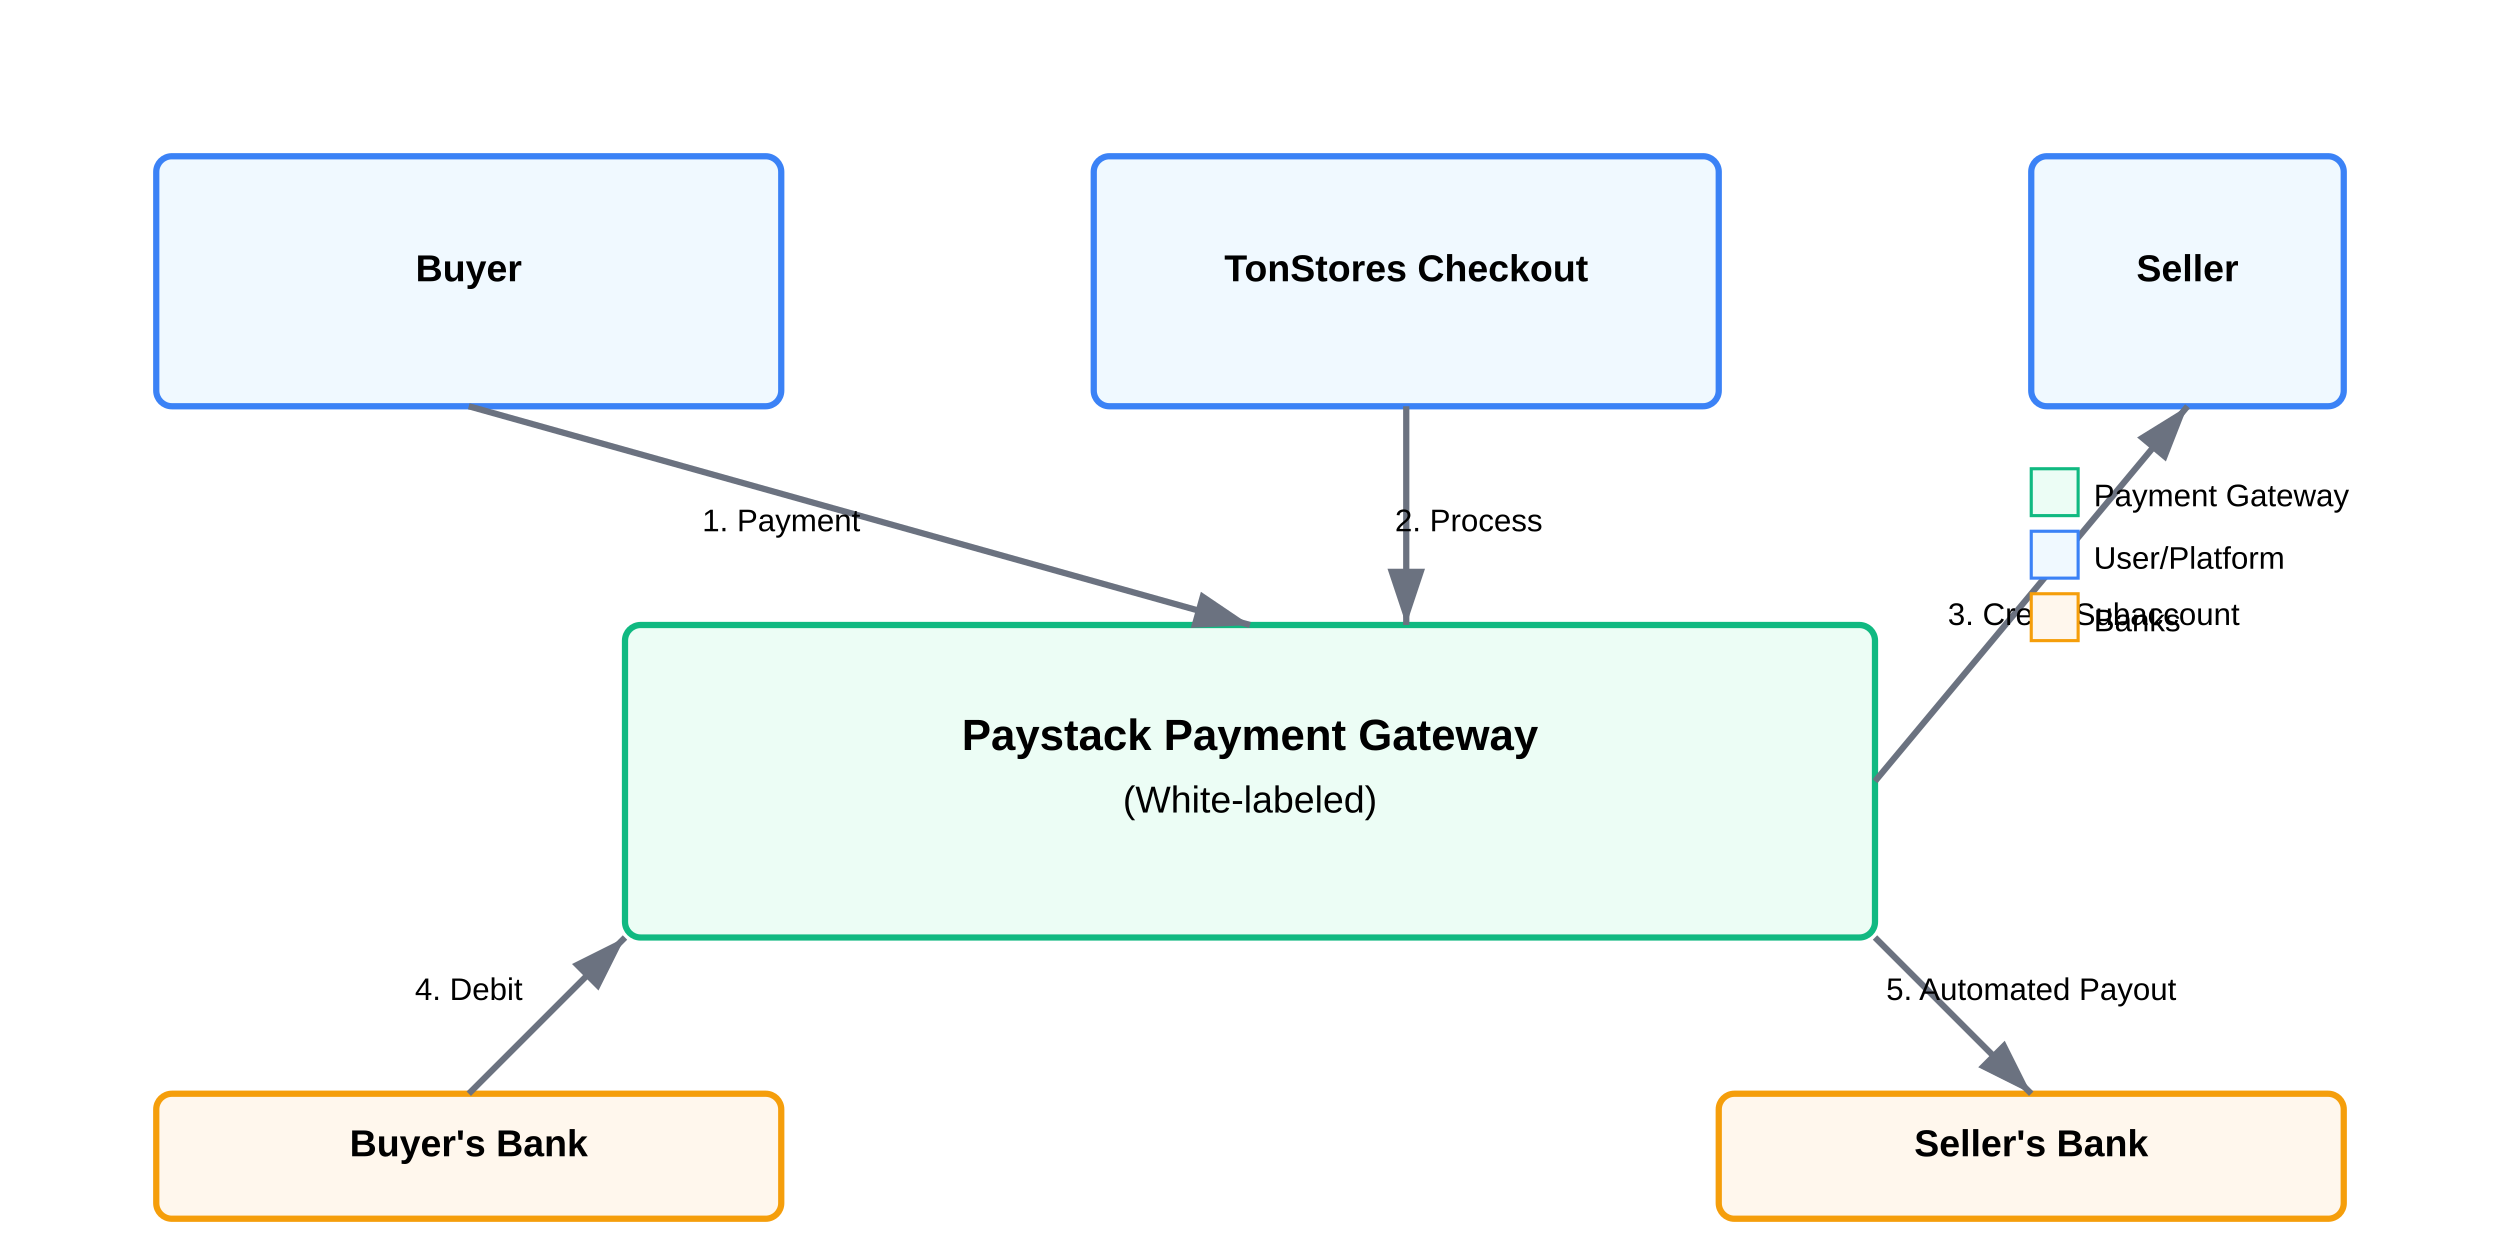
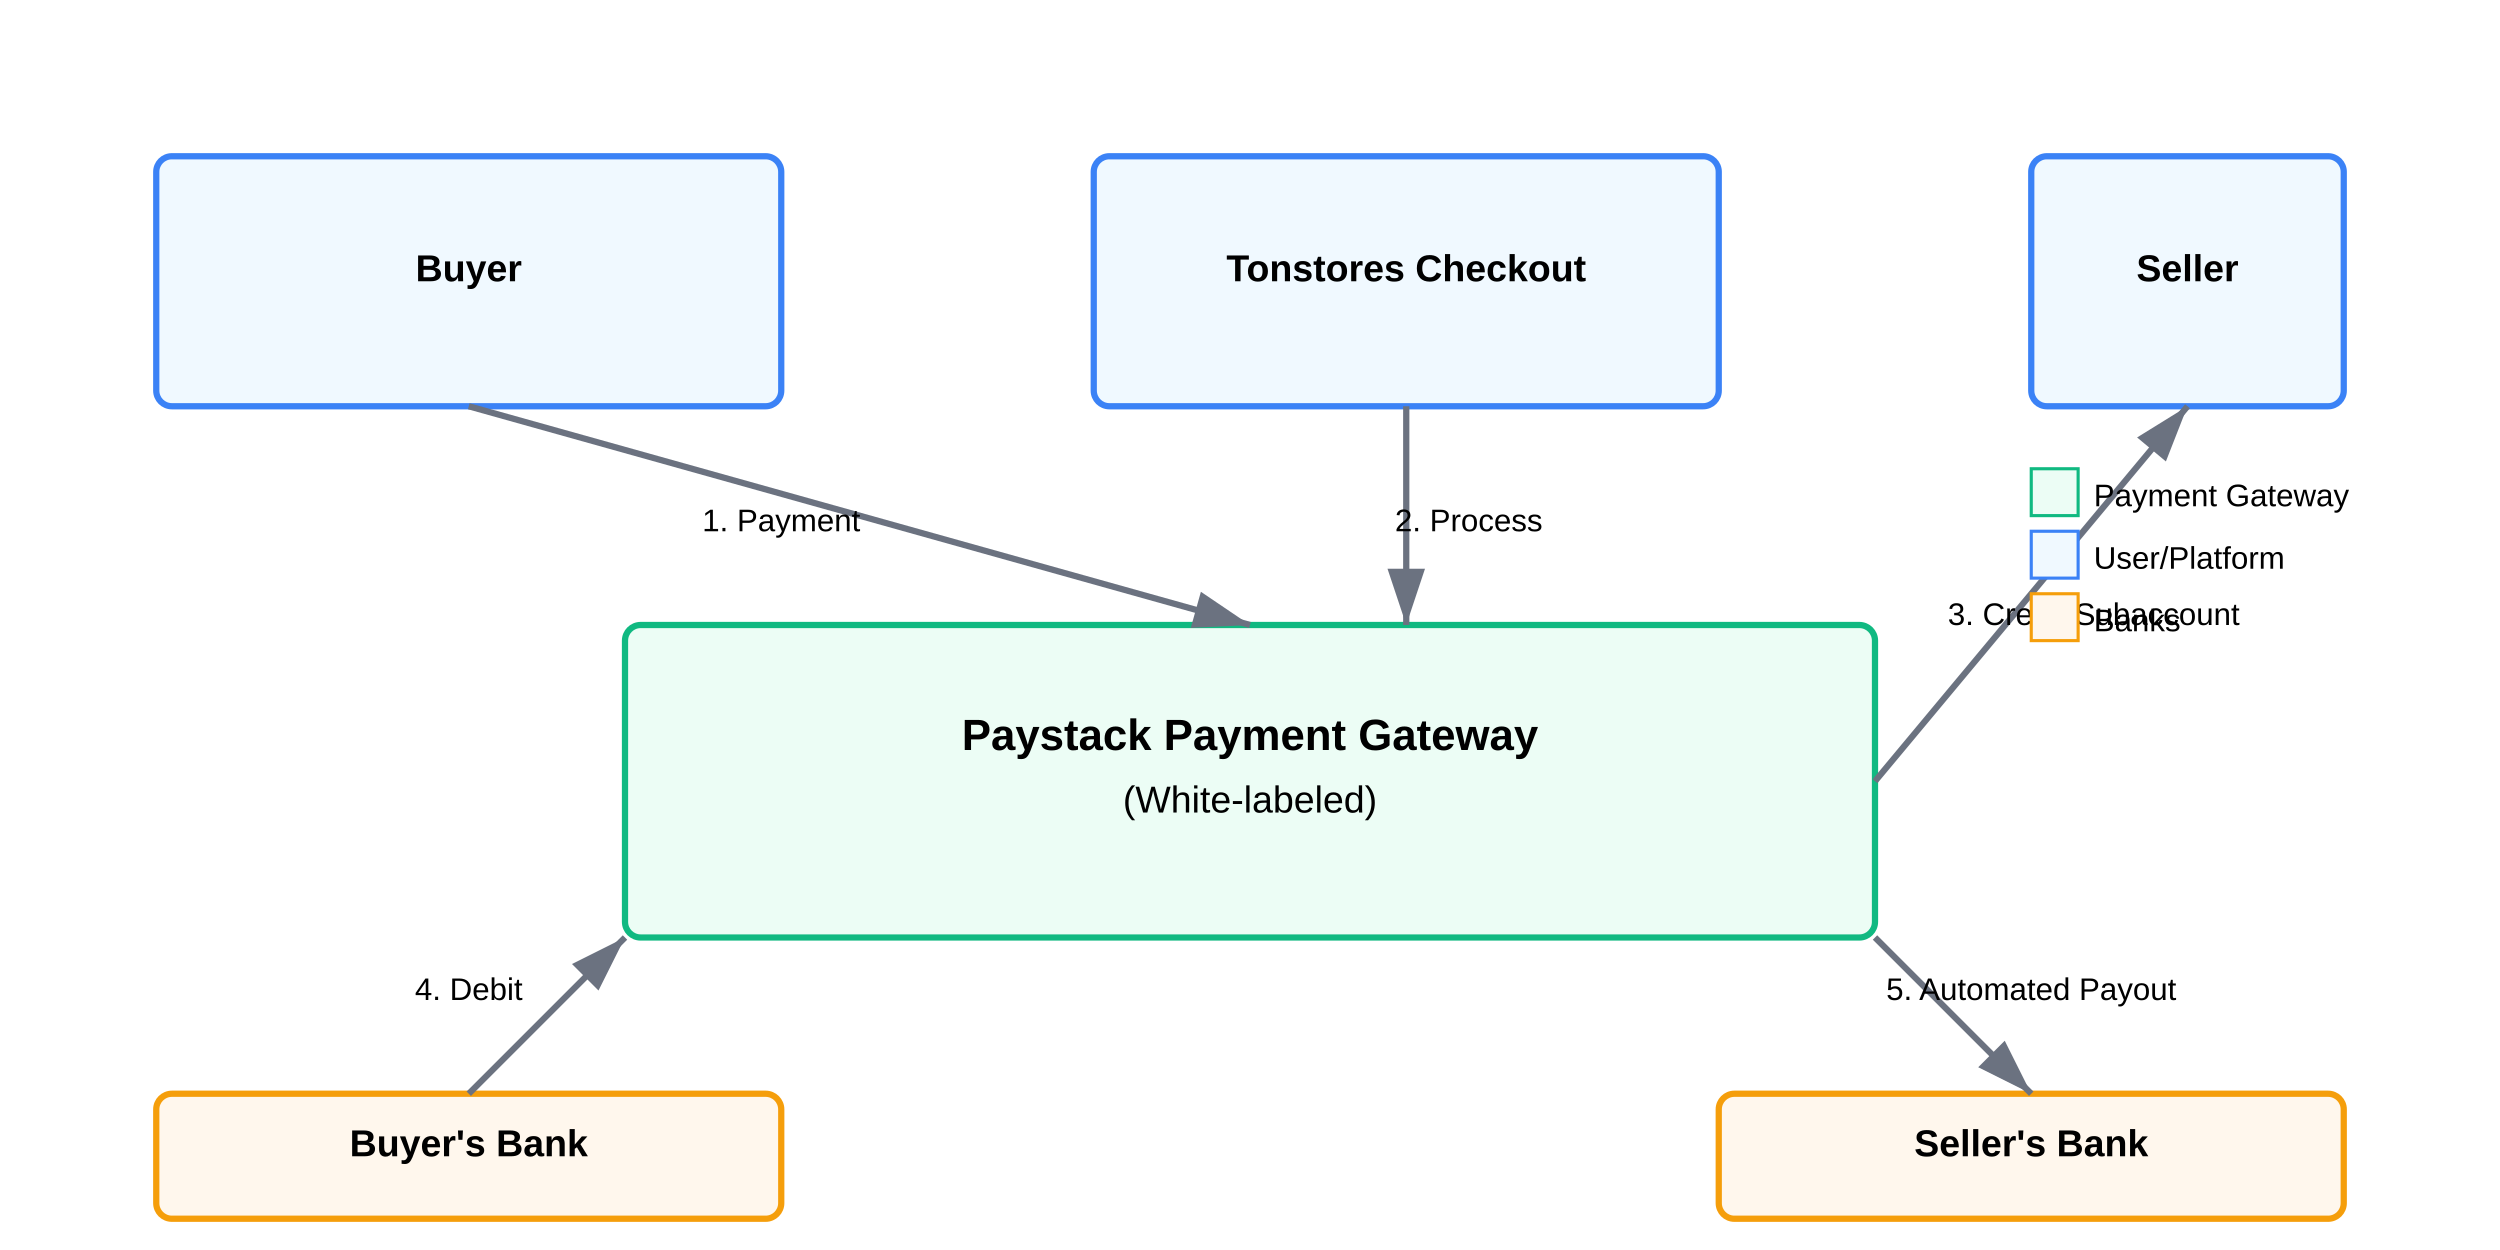
<svg xmlns="http://www.w3.org/2000/svg" width="800" height="400">
  <rect width="100%" height="100%" fill="white" />
  <rect x="50" y="50" width="200" height="80" rx="5" ry="5" fill="#f0f9ff" stroke="#3b82f6" stroke-width="2" />
  <rect x="350" y="50" width="200" height="80" rx="5" ry="5" fill="#f0f9ff" stroke="#3b82f6" stroke-width="2" />
  <rect x="650" y="50" width="100" height="80" rx="5" ry="5" fill="#f0f9ff" stroke="#3b82f6" stroke-width="2" />
  <rect x="200" y="200" width="400" height="100" rx="5" ry="5" fill="#ecfdf5" stroke="#10b981" stroke-width="2" />
  <rect x="50" y="350" width="200" height="40" rx="5" ry="5" fill="#fff7ed" stroke="#f59e0b" stroke-width="2" />
  <rect x="550" y="350" width="200" height="40" rx="5" ry="5" fill="#fff7ed" stroke="#f59e0b" stroke-width="2" />
  <text x="150" y="90" text-anchor="middle" font-family="Arial" font-size="12" font-weight="bold">Buyer</text>
-   <text x="450" y="90" text-anchor="middle" font-family="Arial" font-size="12" font-weight="bold">TonStores Checkout</text>
+   <text x="450" y="90" text-anchor="middle" font-family="Arial" font-size="12" font-weight="bold">Tonstores Checkout</text>
  <text x="700" y="90" text-anchor="middle" font-family="Arial" font-size="12" font-weight="bold">Seller</text>
  <text x="400" y="240" text-anchor="middle" font-family="Arial" font-size="14" font-weight="bold">Paystack Payment Gateway</text>
  <text x="400" y="260" text-anchor="middle" font-family="Arial" font-size="12">(White-labeled)</text>
  <text x="150" y="370" text-anchor="middle" font-family="Arial" font-size="12" font-weight="bold">Buyer's Bank</text>
  <text x="650" y="370" text-anchor="middle" font-family="Arial" font-size="12" font-weight="bold">Seller's Bank</text>
  <defs>
    <marker id="arrow" markerWidth="10" markerHeight="10" refX="9" refY="3" orient="auto" markerUnits="strokeWidth">
      <path d="M0,0 L0,6 L9,3 z" fill="#6b7280" />
    </marker>
  </defs>
  <line x1="150" y1="130" x2="400" y2="200" stroke="#6b7280" stroke-width="2" marker-end="url(#arrow)" />
  <text x="250" y="170" text-anchor="middle" font-family="Arial" font-size="10">1. Payment</text>
  <line x1="450" y1="130" x2="450" y2="200" stroke="#6b7280" stroke-width="2" marker-end="url(#arrow)" />
  <text x="470" y="170" text-anchor="middle" font-family="Arial" font-size="10">2. Process</text>
  <line x1="600" y1="250" x2="700" y2="130" stroke="#6b7280" stroke-width="2" marker-end="url(#arrow)" />
  <text x="670" y="200" text-anchor="middle" font-family="Arial" font-size="10">3. Credit Subaccount</text>
  <line x1="150" y1="350" x2="200" y2="300" stroke="#6b7280" stroke-width="2" marker-end="url(#arrow)" />
  <text x="150" y="320" text-anchor="middle" font-family="Arial" font-size="10">4. Debit</text>
  <line x1="600" y1="300" x2="650" y2="350" stroke="#6b7280" stroke-width="2" marker-end="url(#arrow)" />
  <text x="650" y="320" text-anchor="middle" font-family="Arial" font-size="10">5. Automated Payout</text>
  <rect x="650" y="150" width="15" height="15" fill="#ecfdf5" stroke="#10b981" stroke-width="1" />
  <text x="670" y="162" font-family="Arial" font-size="10">Payment Gateway</text>
  <rect x="650" y="170" width="15" height="15" fill="#f0f9ff" stroke="#3b82f6" stroke-width="1" />
  <text x="670" y="182" font-family="Arial" font-size="10">User/Platform</text>
  <rect x="650" y="190" width="15" height="15" fill="#fff7ed" stroke="#f59e0b" stroke-width="1" />
  <text x="670" y="202" font-family="Arial" font-size="10">Banks</text>
</svg>
